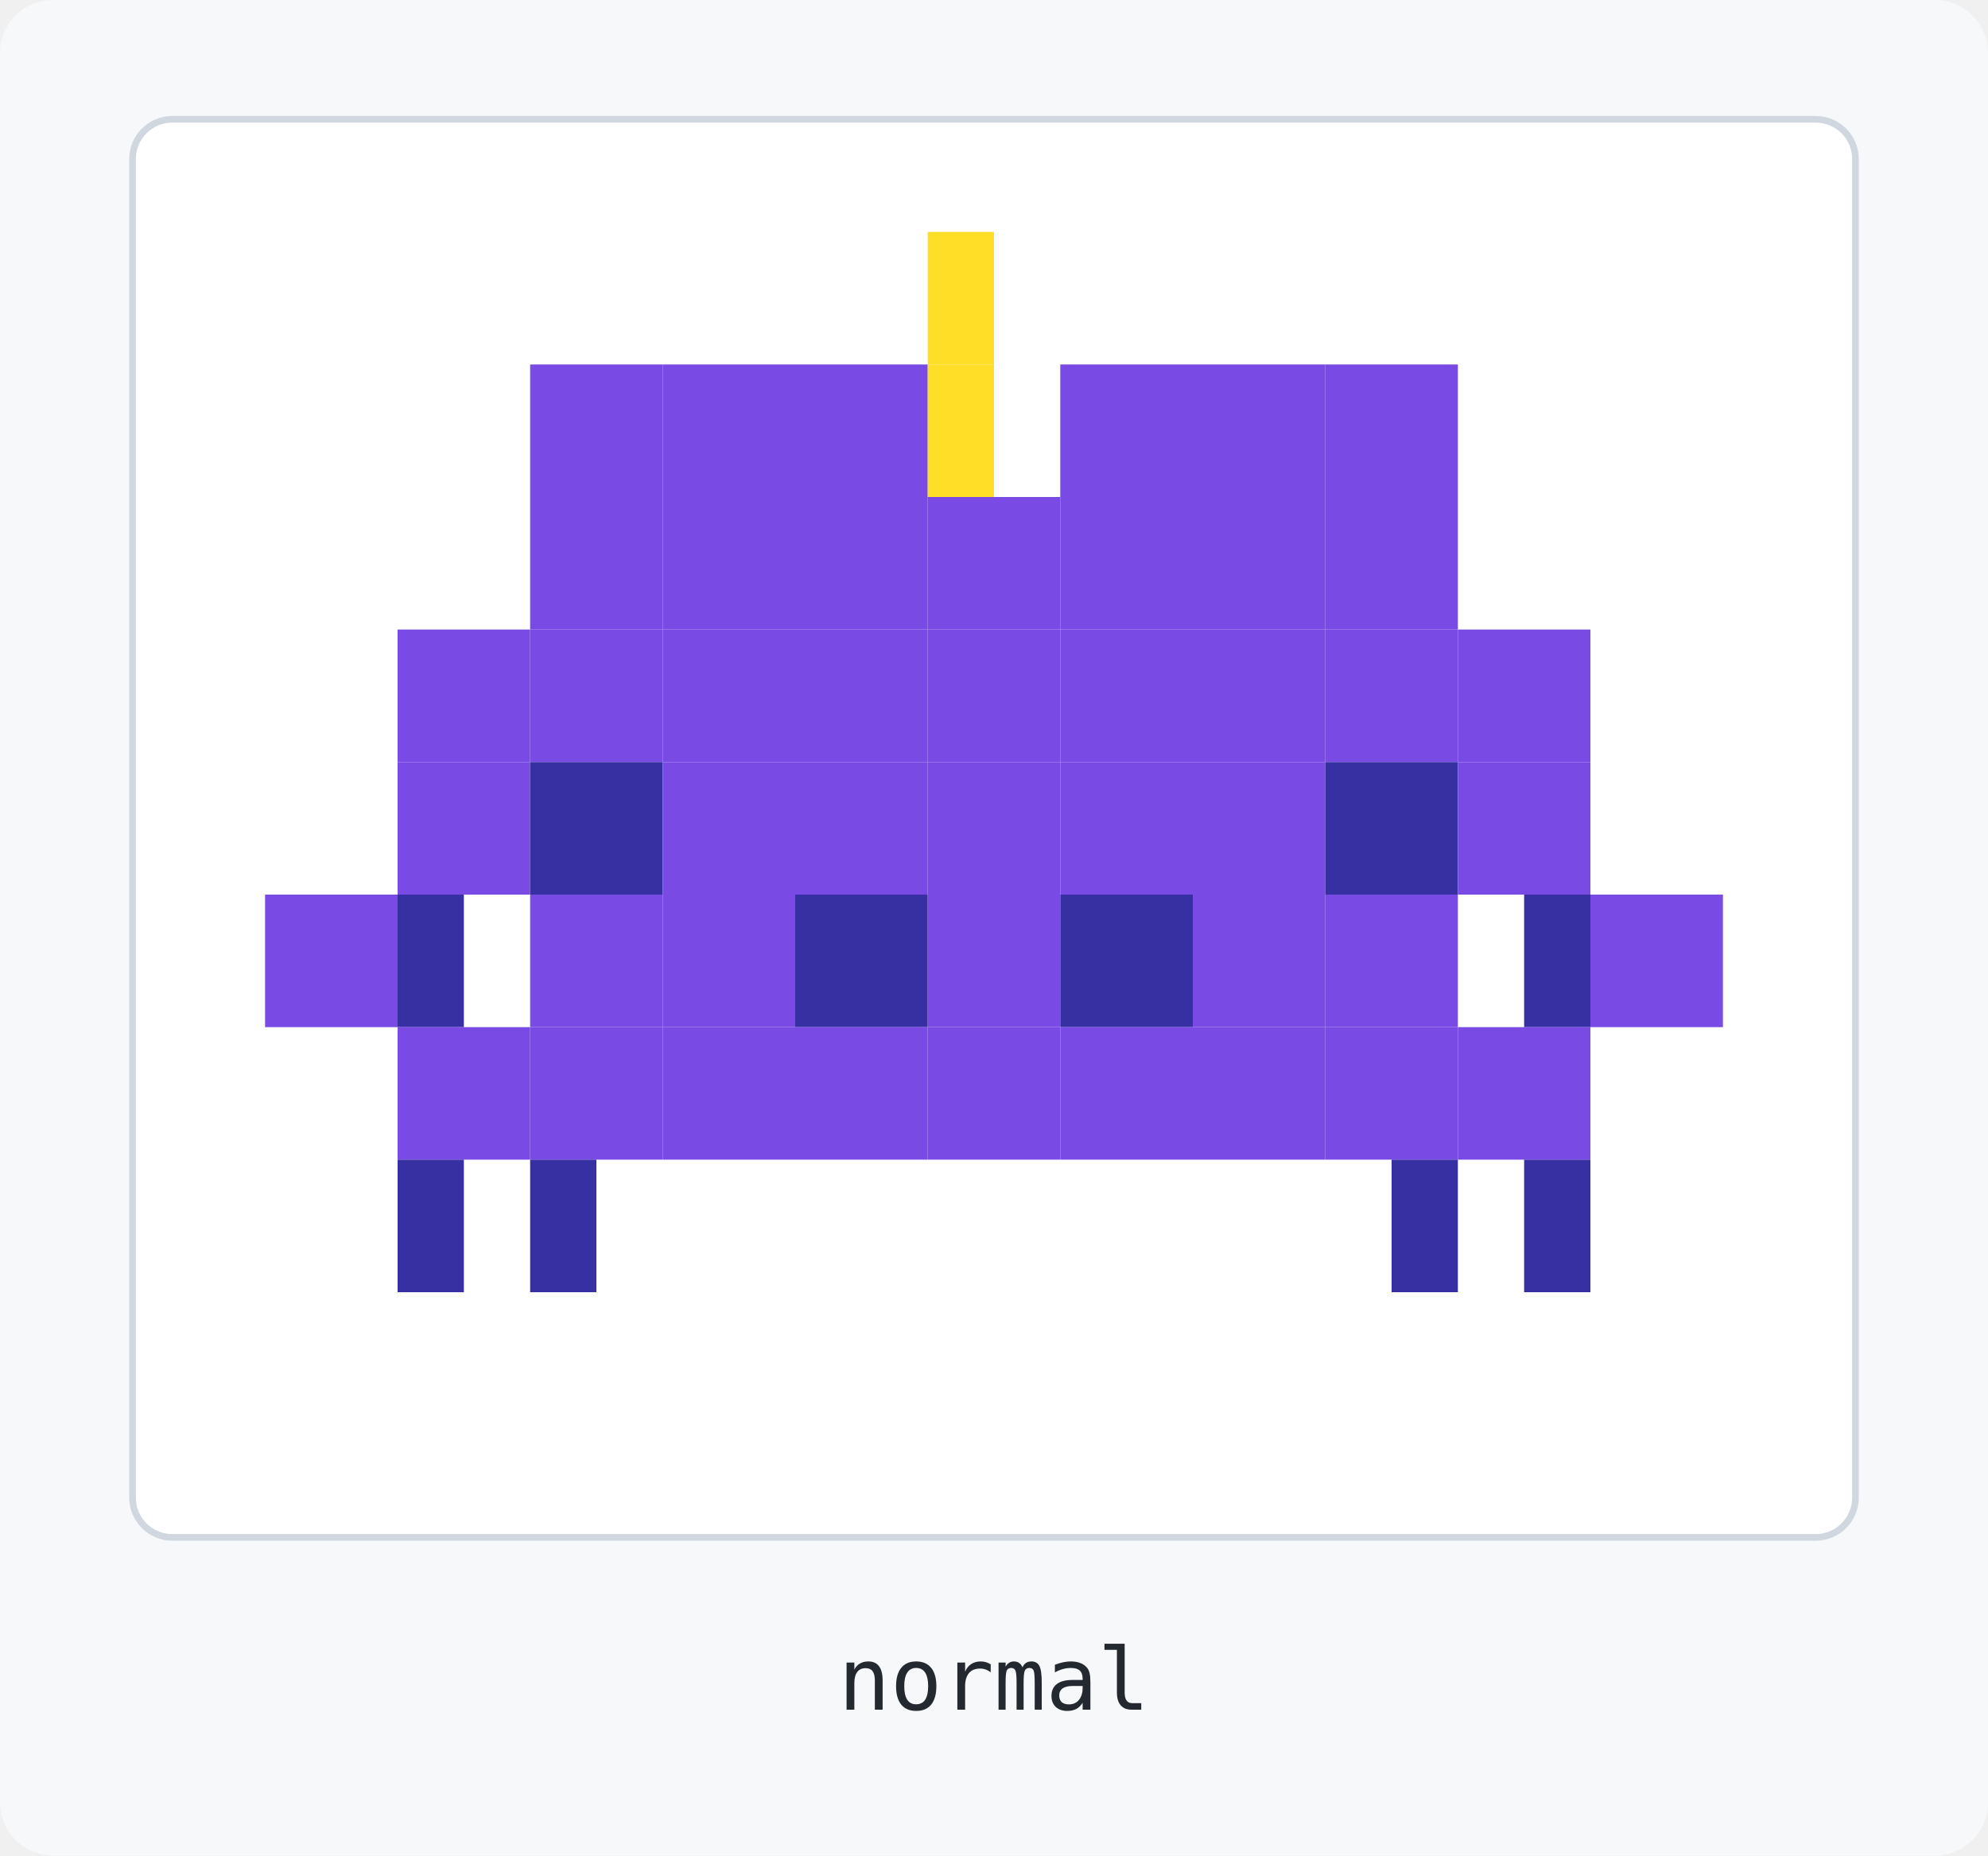
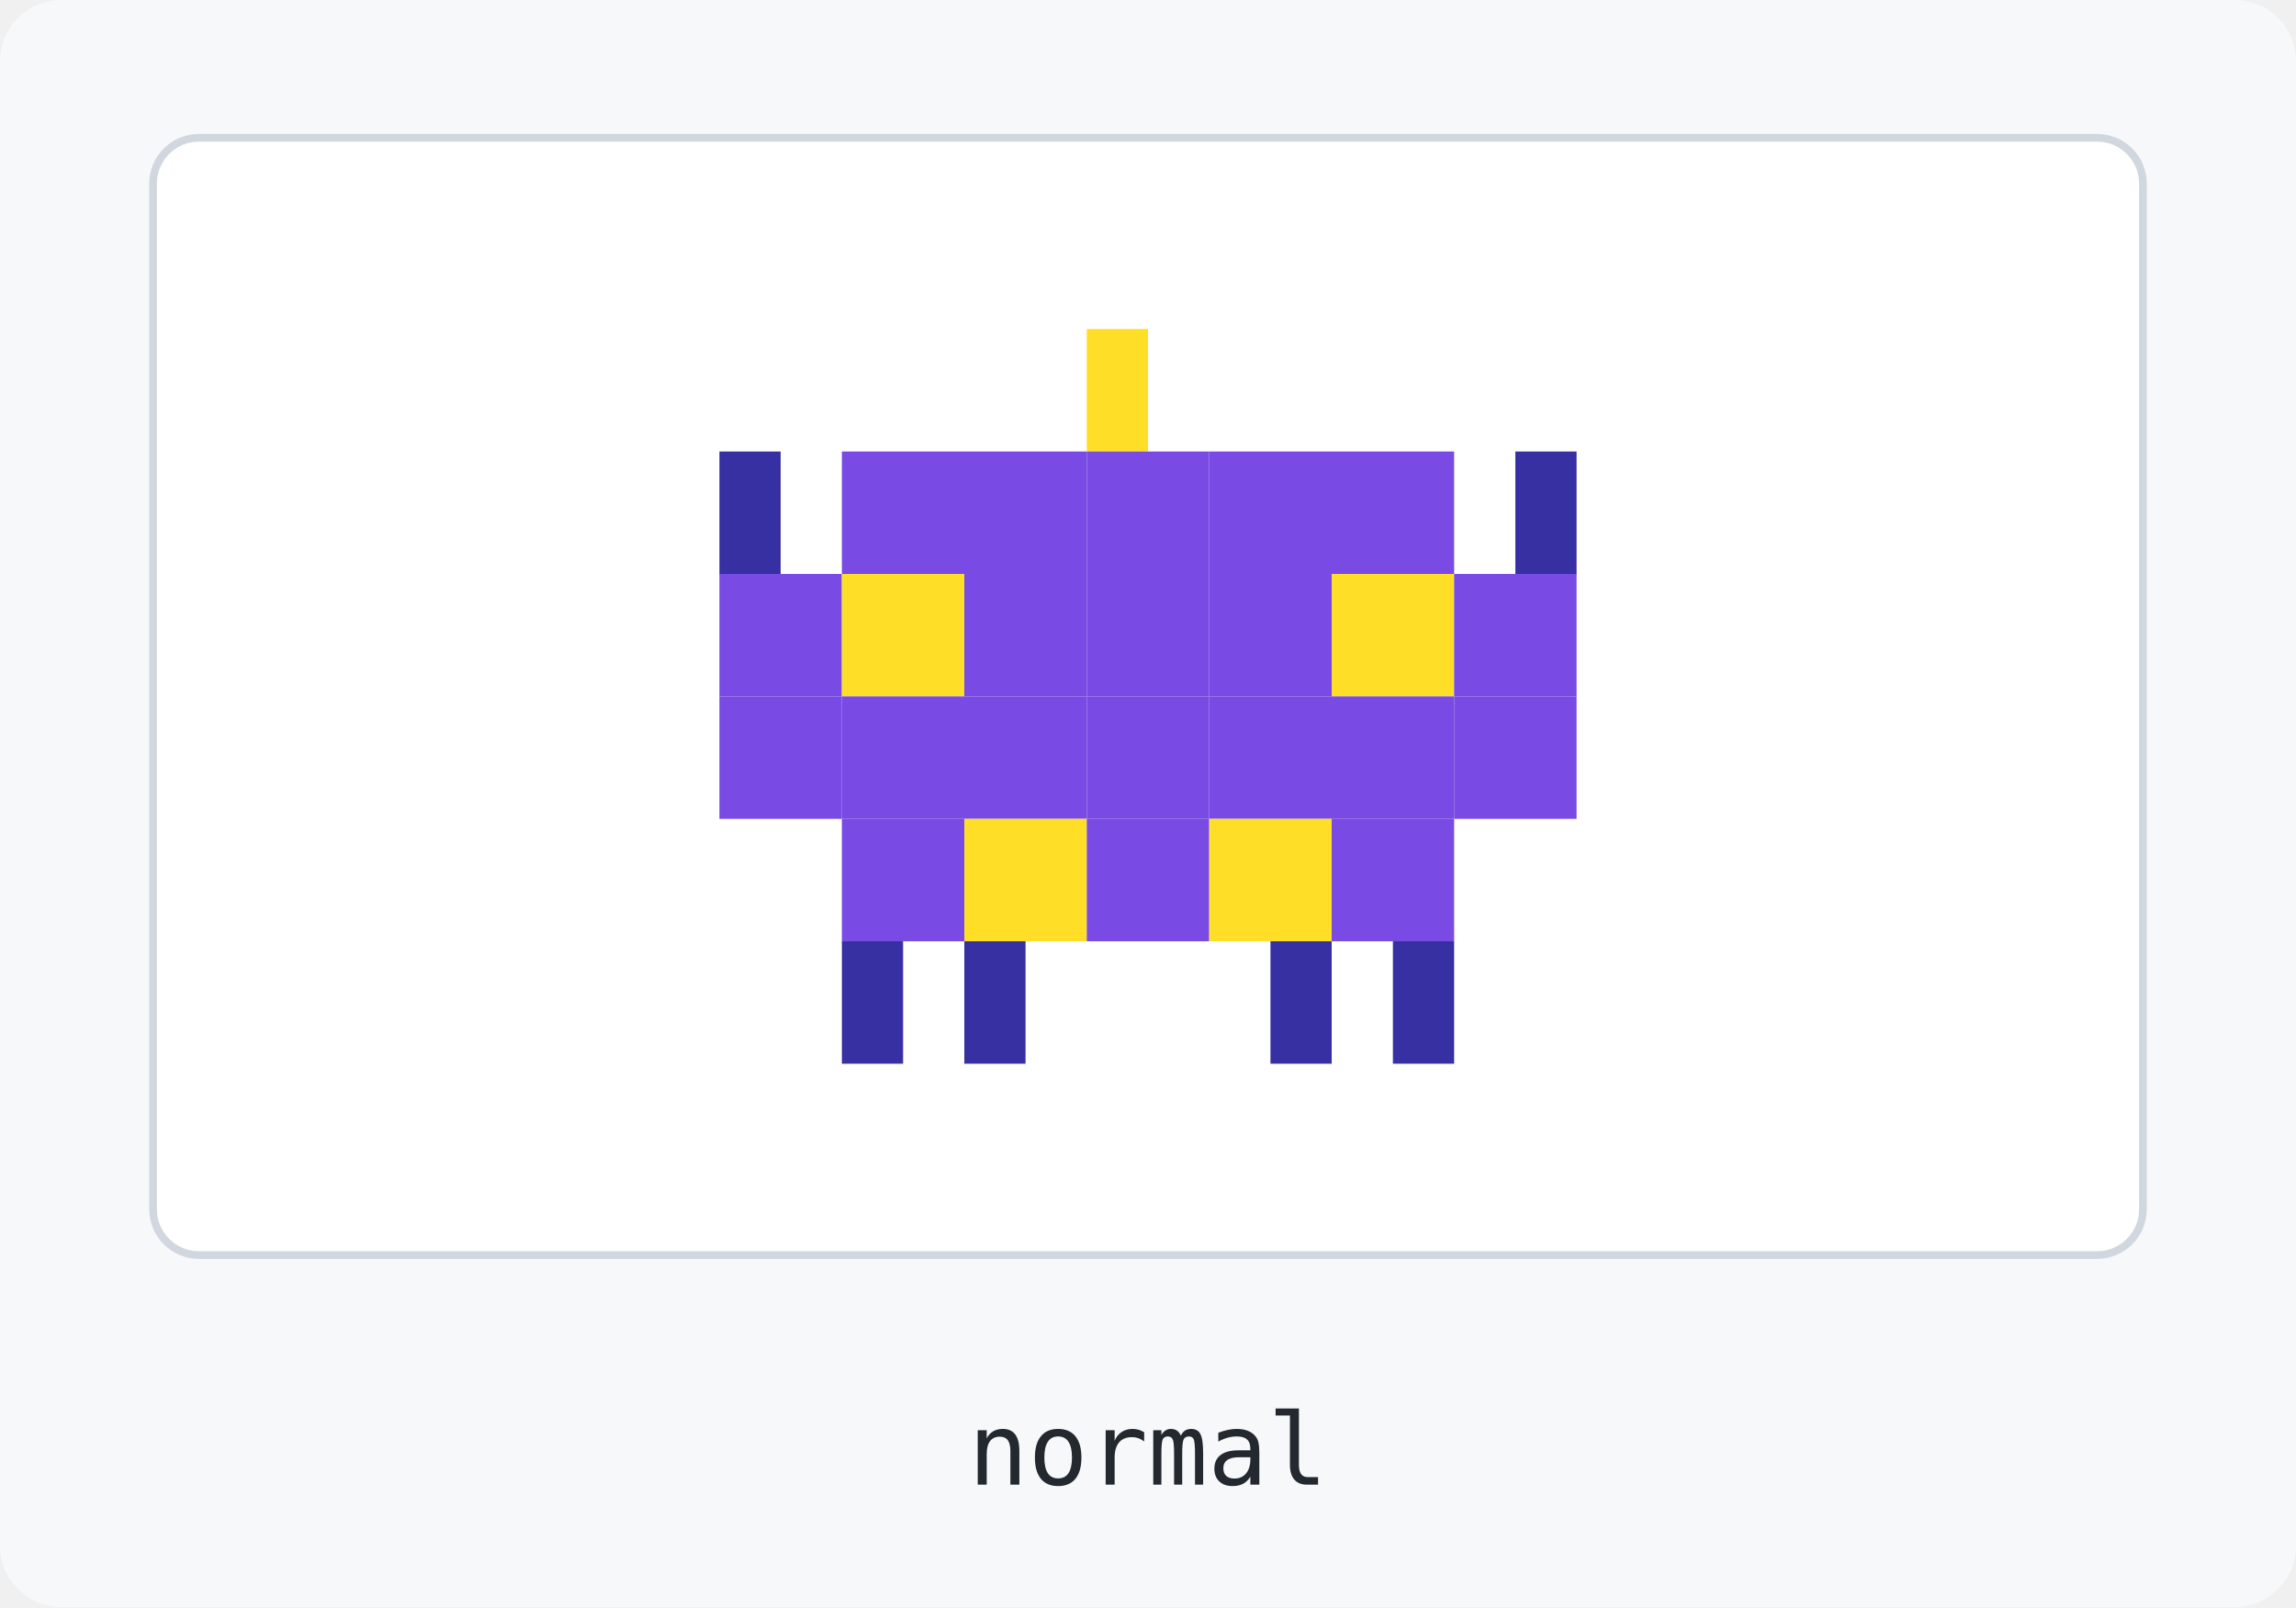
- <svg xmlns="http://www.w3.org/2000/svg" width="300" height="280" viewBox="0 0 300 280" role="img" aria-label="normal orlando-reginald-morris-junior clingon">
-   <rect width="300" height="280" rx="8" fill="#f6f8fa" />
-   <rect x="20" y="18" width="260" height="214" rx="6" fill="#ffffff" stroke="#d0d7de" />
-   <rect x="140" y="35" width="10" height="20" fill="#ffde27" />
-   <rect x="80" y="55" width="20" height="20" fill="#794ae4" />
-   <rect x="100" y="55" width="20" height="20" fill="#794ae4" />
-   <rect x="120" y="55" width="20" height="20" fill="#794ae4" />
-   <rect x="140" y="55" width="10" height="20" fill="#ffde27" />
-   <rect x="160" y="55" width="20" height="20" fill="#794ae4" />
-   <rect x="180" y="55" width="20" height="20" fill="#794ae4" />
-   <rect x="200" y="55" width="20" height="20" fill="#794ae4" />
-   <rect x="80" y="75" width="20" height="20" fill="#794ae4" />
-   <rect x="100" y="75" width="20" height="20" fill="#794ae4" />
-   <rect x="120" y="75" width="20" height="20" fill="#794ae4" />
-   <rect x="140" y="75" width="20" height="20" fill="#794ae4" />
-   <rect x="160" y="75" width="20" height="20" fill="#794ae4" />
-   <rect x="180" y="75" width="20" height="20" fill="#794ae4" />
-   <rect x="200" y="75" width="20" height="20" fill="#794ae4" />
-   <rect x="60" y="95" width="20" height="20" fill="#794ae4" />
-   <rect x="80" y="95" width="20" height="20" fill="#794ae4" />
-   <rect x="100" y="95" width="20" height="20" fill="#794ae4" />
-   <rect x="120" y="95" width="20" height="20" fill="#794ae4" />
-   <rect x="140" y="95" width="20" height="20" fill="#794ae4" />
-   <rect x="160" y="95" width="20" height="20" fill="#794ae4" />
-   <rect x="180" y="95" width="20" height="20" fill="#794ae4" />
-   <rect x="200" y="95" width="20" height="20" fill="#794ae4" />
-   <rect x="220" y="95" width="20" height="20" fill="#794ae4" />
-   <rect x="60" y="115" width="20" height="20" fill="#794ae4" />
-   <rect x="80" y="115" width="20" height="20" fill="#3730a3" />
-   <rect x="100" y="115" width="20" height="20" fill="#794ae4" />
-   <rect x="120" y="115" width="20" height="20" fill="#794ae4" />
-   <rect x="140" y="115" width="20" height="20" fill="#794ae4" />
-   <rect x="160" y="115" width="20" height="20" fill="#794ae4" />
-   <rect x="180" y="115" width="20" height="20" fill="#794ae4" />
-   <rect x="200" y="115" width="20" height="20" fill="#3730a3" />
-   <rect x="220" y="115" width="20" height="20" fill="#794ae4" />
-   <rect x="40" y="135" width="20" height="20" fill="#794ae4" />
-   <rect x="60" y="135" width="10" height="20" fill="#3730a3" />
-   <rect x="80" y="135" width="20" height="20" fill="#794ae4" />
-   <rect x="100" y="135" width="20" height="20" fill="#794ae4" />
-   <rect x="120" y="135" width="20" height="20" fill="#3730a3" />
-   <rect x="140" y="135" width="20" height="20" fill="#794ae4" />
-   <rect x="160" y="135" width="20" height="20" fill="#3730a3" />
-   <rect x="180" y="135" width="20" height="20" fill="#794ae4" />
-   <rect x="200" y="135" width="20" height="20" fill="#794ae4" />
-   <rect x="230" y="135" width="10" height="20" fill="#3730a3" />
-   <rect x="240" y="135" width="20" height="20" fill="#794ae4" />
-   <rect x="60" y="155" width="20" height="20" fill="#794ae4" />
-   <rect x="80" y="155" width="20" height="20" fill="#794ae4" />
-   <rect x="100" y="155" width="20" height="20" fill="#794ae4" />
-   <rect x="120" y="155" width="20" height="20" fill="#794ae4" />
-   <rect x="140" y="155" width="20" height="20" fill="#794ae4" />
-   <rect x="160" y="155" width="20" height="20" fill="#794ae4" />
-   <rect x="180" y="155" width="20" height="20" fill="#794ae4" />
-   <rect x="200" y="155" width="20" height="20" fill="#794ae4" />
-   <rect x="220" y="155" width="20" height="20" fill="#794ae4" />
-   <rect x="60" y="175" width="10" height="20" fill="#3730a3" />
-   <rect x="80" y="175" width="10" height="20" fill="#3730a3" />
-   <rect x="210" y="175" width="10" height="20" fill="#3730a3" />
-   <rect x="230" y="175" width="10" height="20" fill="#3730a3" />
-   <text x="150" y="258" text-anchor="middle" font-family="ui-monospace, SFMono-Regular, Menlo, Consolas, monospace" font-size="13" fill="#24292f">normal</text>
+ <svg xmlns="http://www.w3.org/2000/svg" width="300" height="210" viewBox="0 0 300 210" role="img" aria-label="normal clingon">
+   <rect width="300" height="210" rx="8" fill="#f6f8fa" />
+   <rect x="20" y="18" width="260" height="146" rx="6" fill="#ffffff" stroke="#d0d7de" />
+   <rect x="142" y="43" width="8" height="16" fill="#ffde27" />
+   <rect x="94" y="59" width="8" height="16" fill="#3730a3" />
+   <rect x="110" y="59" width="16" height="16" fill="#794ae4" />
+   <rect x="126" y="59" width="16" height="16" fill="#794ae4" />
+   <rect x="142" y="59" width="16" height="16" fill="#794ae4" />
+   <rect x="158" y="59" width="16" height="16" fill="#794ae4" />
+   <rect x="174" y="59" width="16" height="16" fill="#794ae4" />
+   <rect x="198" y="59" width="8" height="16" fill="#3730a3" />
+   <rect x="94" y="75" width="16" height="16" fill="#794ae4" />
+   <rect x="110" y="75" width="16" height="16" fill="#ffde27" />
+   <rect x="126" y="75" width="16" height="16" fill="#794ae4" />
+   <rect x="142" y="75" width="16" height="16" fill="#794ae4" />
+   <rect x="158" y="75" width="16" height="16" fill="#794ae4" />
+   <rect x="174" y="75" width="16" height="16" fill="#ffde27" />
+   <rect x="190" y="75" width="16" height="16" fill="#794ae4" />
+   <rect x="94" y="91" width="16" height="16" fill="#794ae4" />
+   <rect x="110" y="91" width="16" height="16" fill="#794ae4" />
+   <rect x="126" y="91" width="16" height="16" fill="#794ae4" />
+   <rect x="142" y="91" width="16" height="16" fill="#794ae4" />
+   <rect x="158" y="91" width="16" height="16" fill="#794ae4" />
+   <rect x="174" y="91" width="16" height="16" fill="#794ae4" />
+   <rect x="190" y="91" width="16" height="16" fill="#794ae4" />
+   <rect x="110" y="107" width="16" height="16" fill="#794ae4" />
+   <rect x="126" y="107" width="16" height="16" fill="#ffde27" />
+   <rect x="142" y="107" width="16" height="16" fill="#794ae4" />
+   <rect x="158" y="107" width="16" height="16" fill="#ffde27" />
+   <rect x="174" y="107" width="16" height="16" fill="#794ae4" />
+   <rect x="110" y="123" width="8" height="16" fill="#3730a3" />
+   <rect x="126" y="123" width="8" height="16" fill="#3730a3" />
+   <rect x="166" y="123" width="8" height="16" fill="#3730a3" />
+   <rect x="182" y="123" width="8" height="16" fill="#3730a3" />
+   <text x="150" y="194" text-anchor="middle" font-family="ui-monospace, SFMono-Regular, Menlo, Consolas, monospace" font-size="13" font-weight="400" fill="#24292f">normal</text>
</svg>
